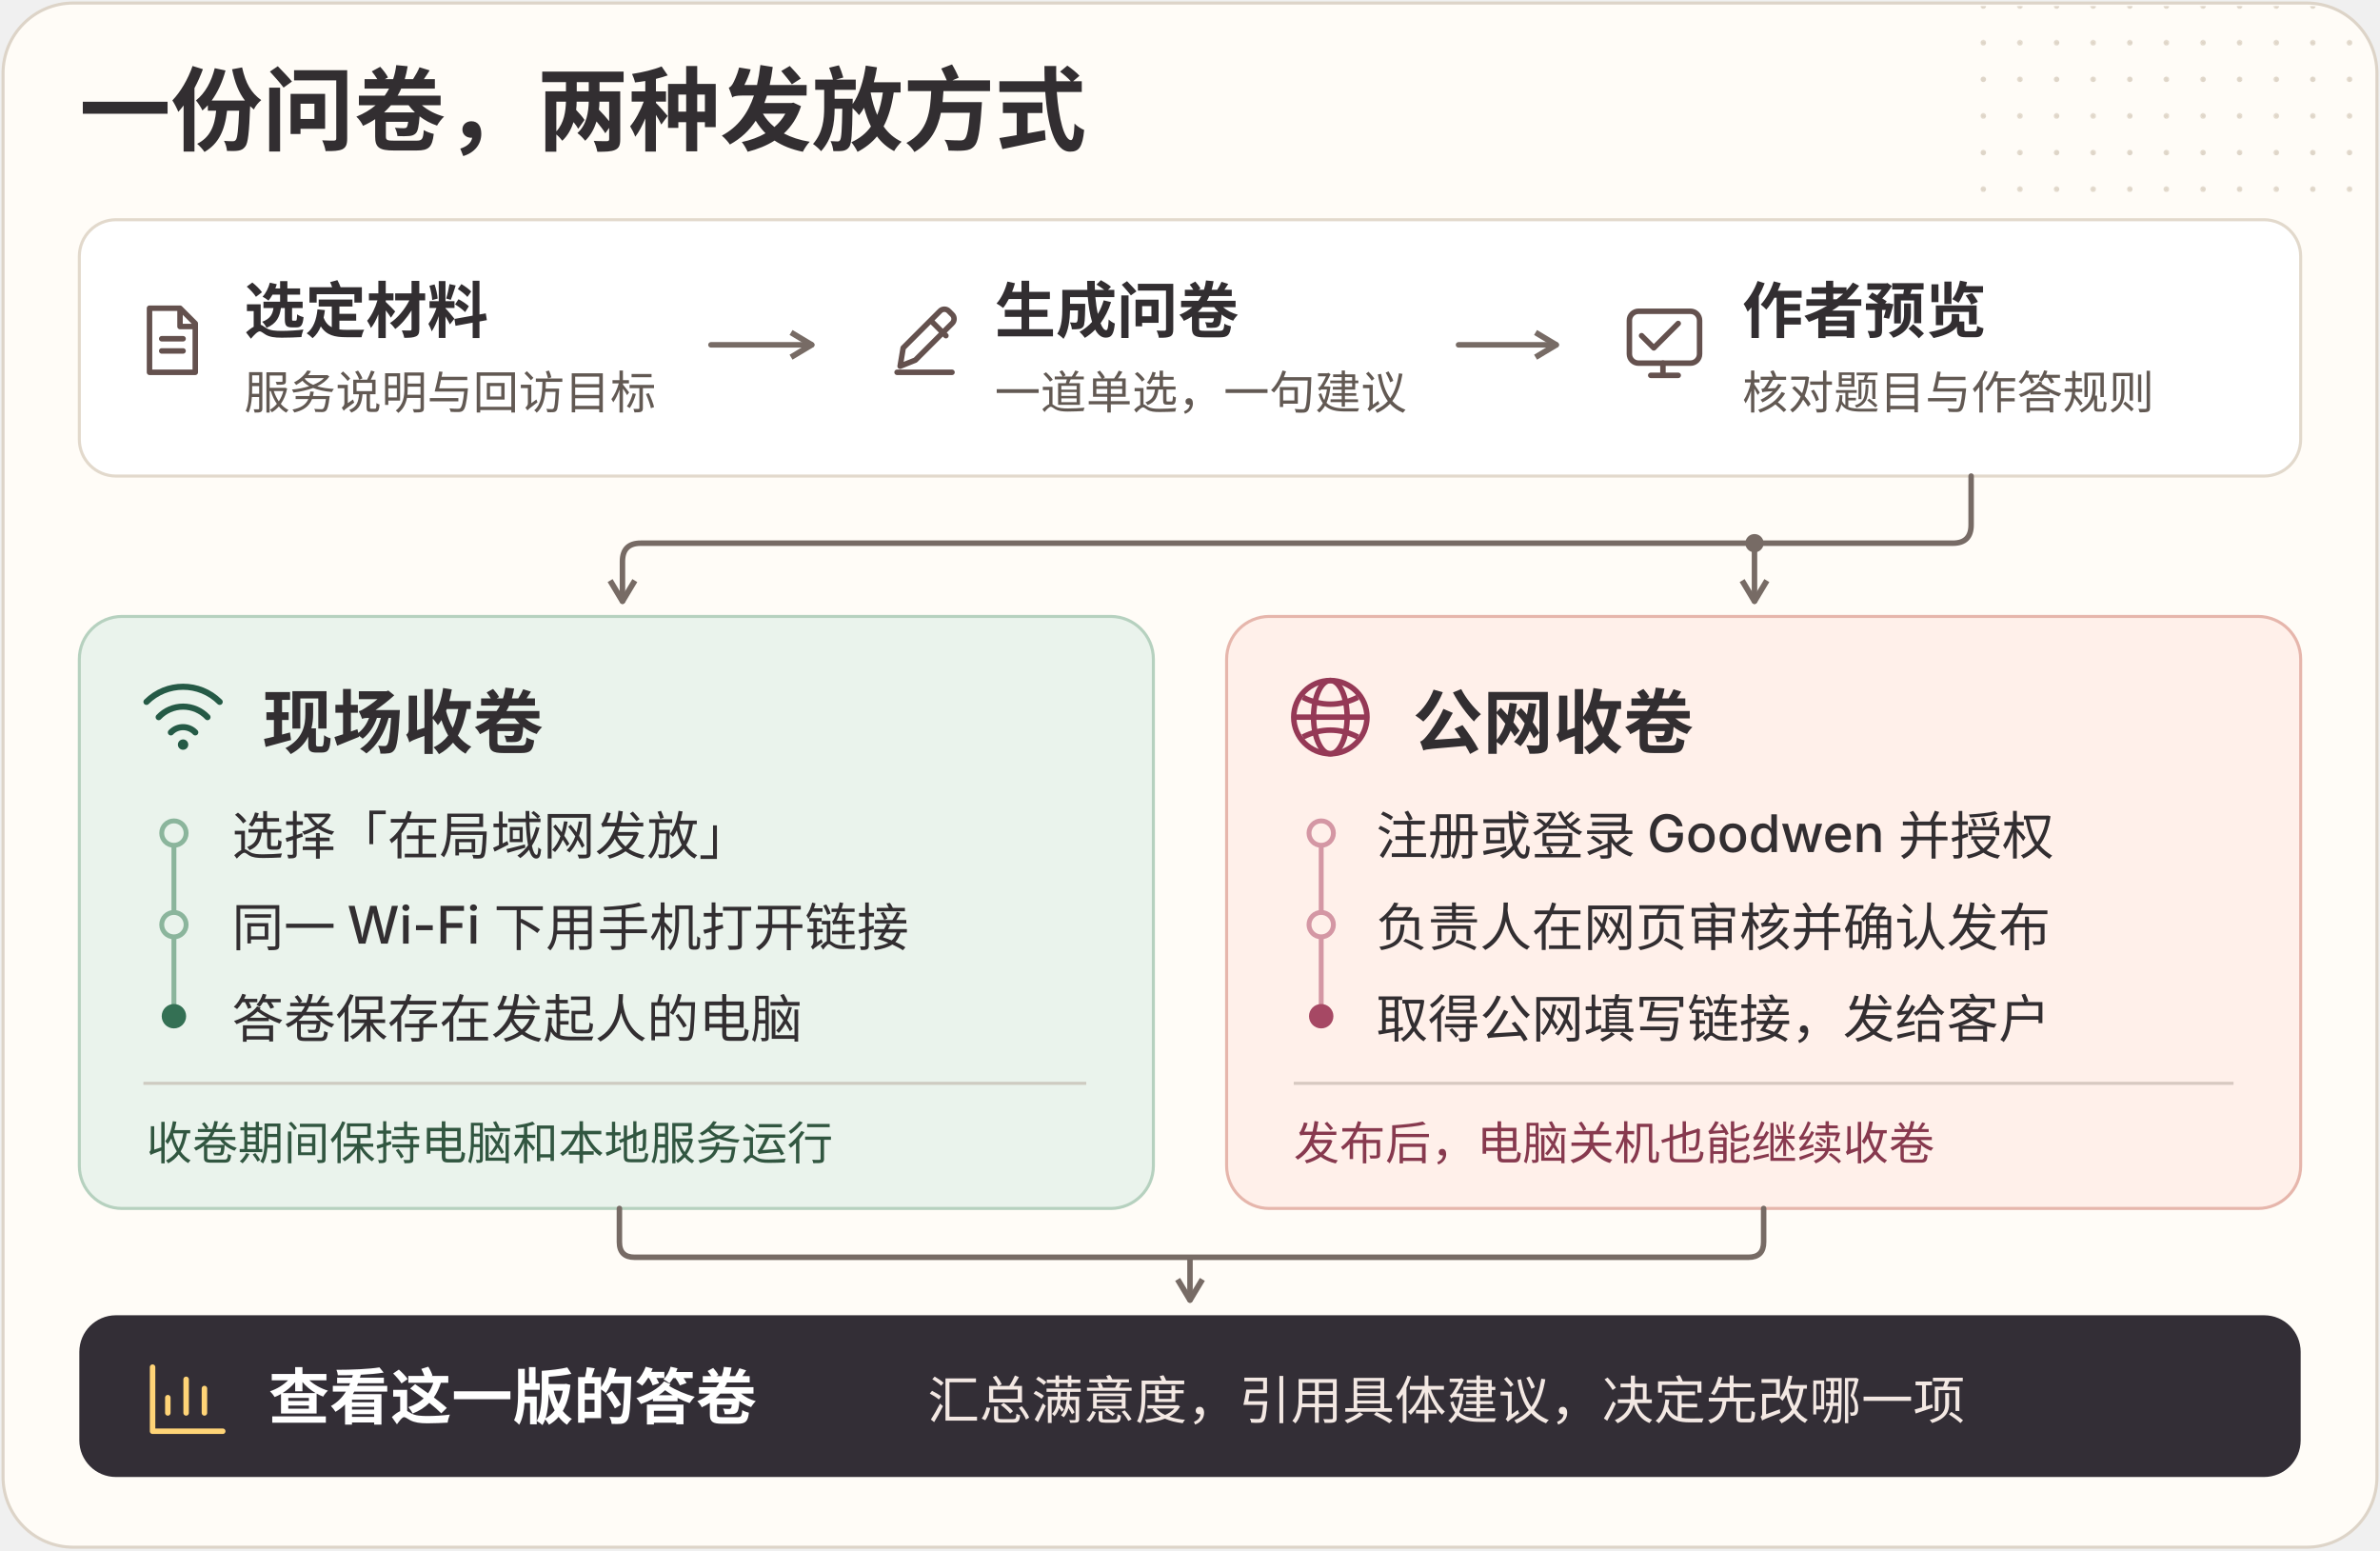
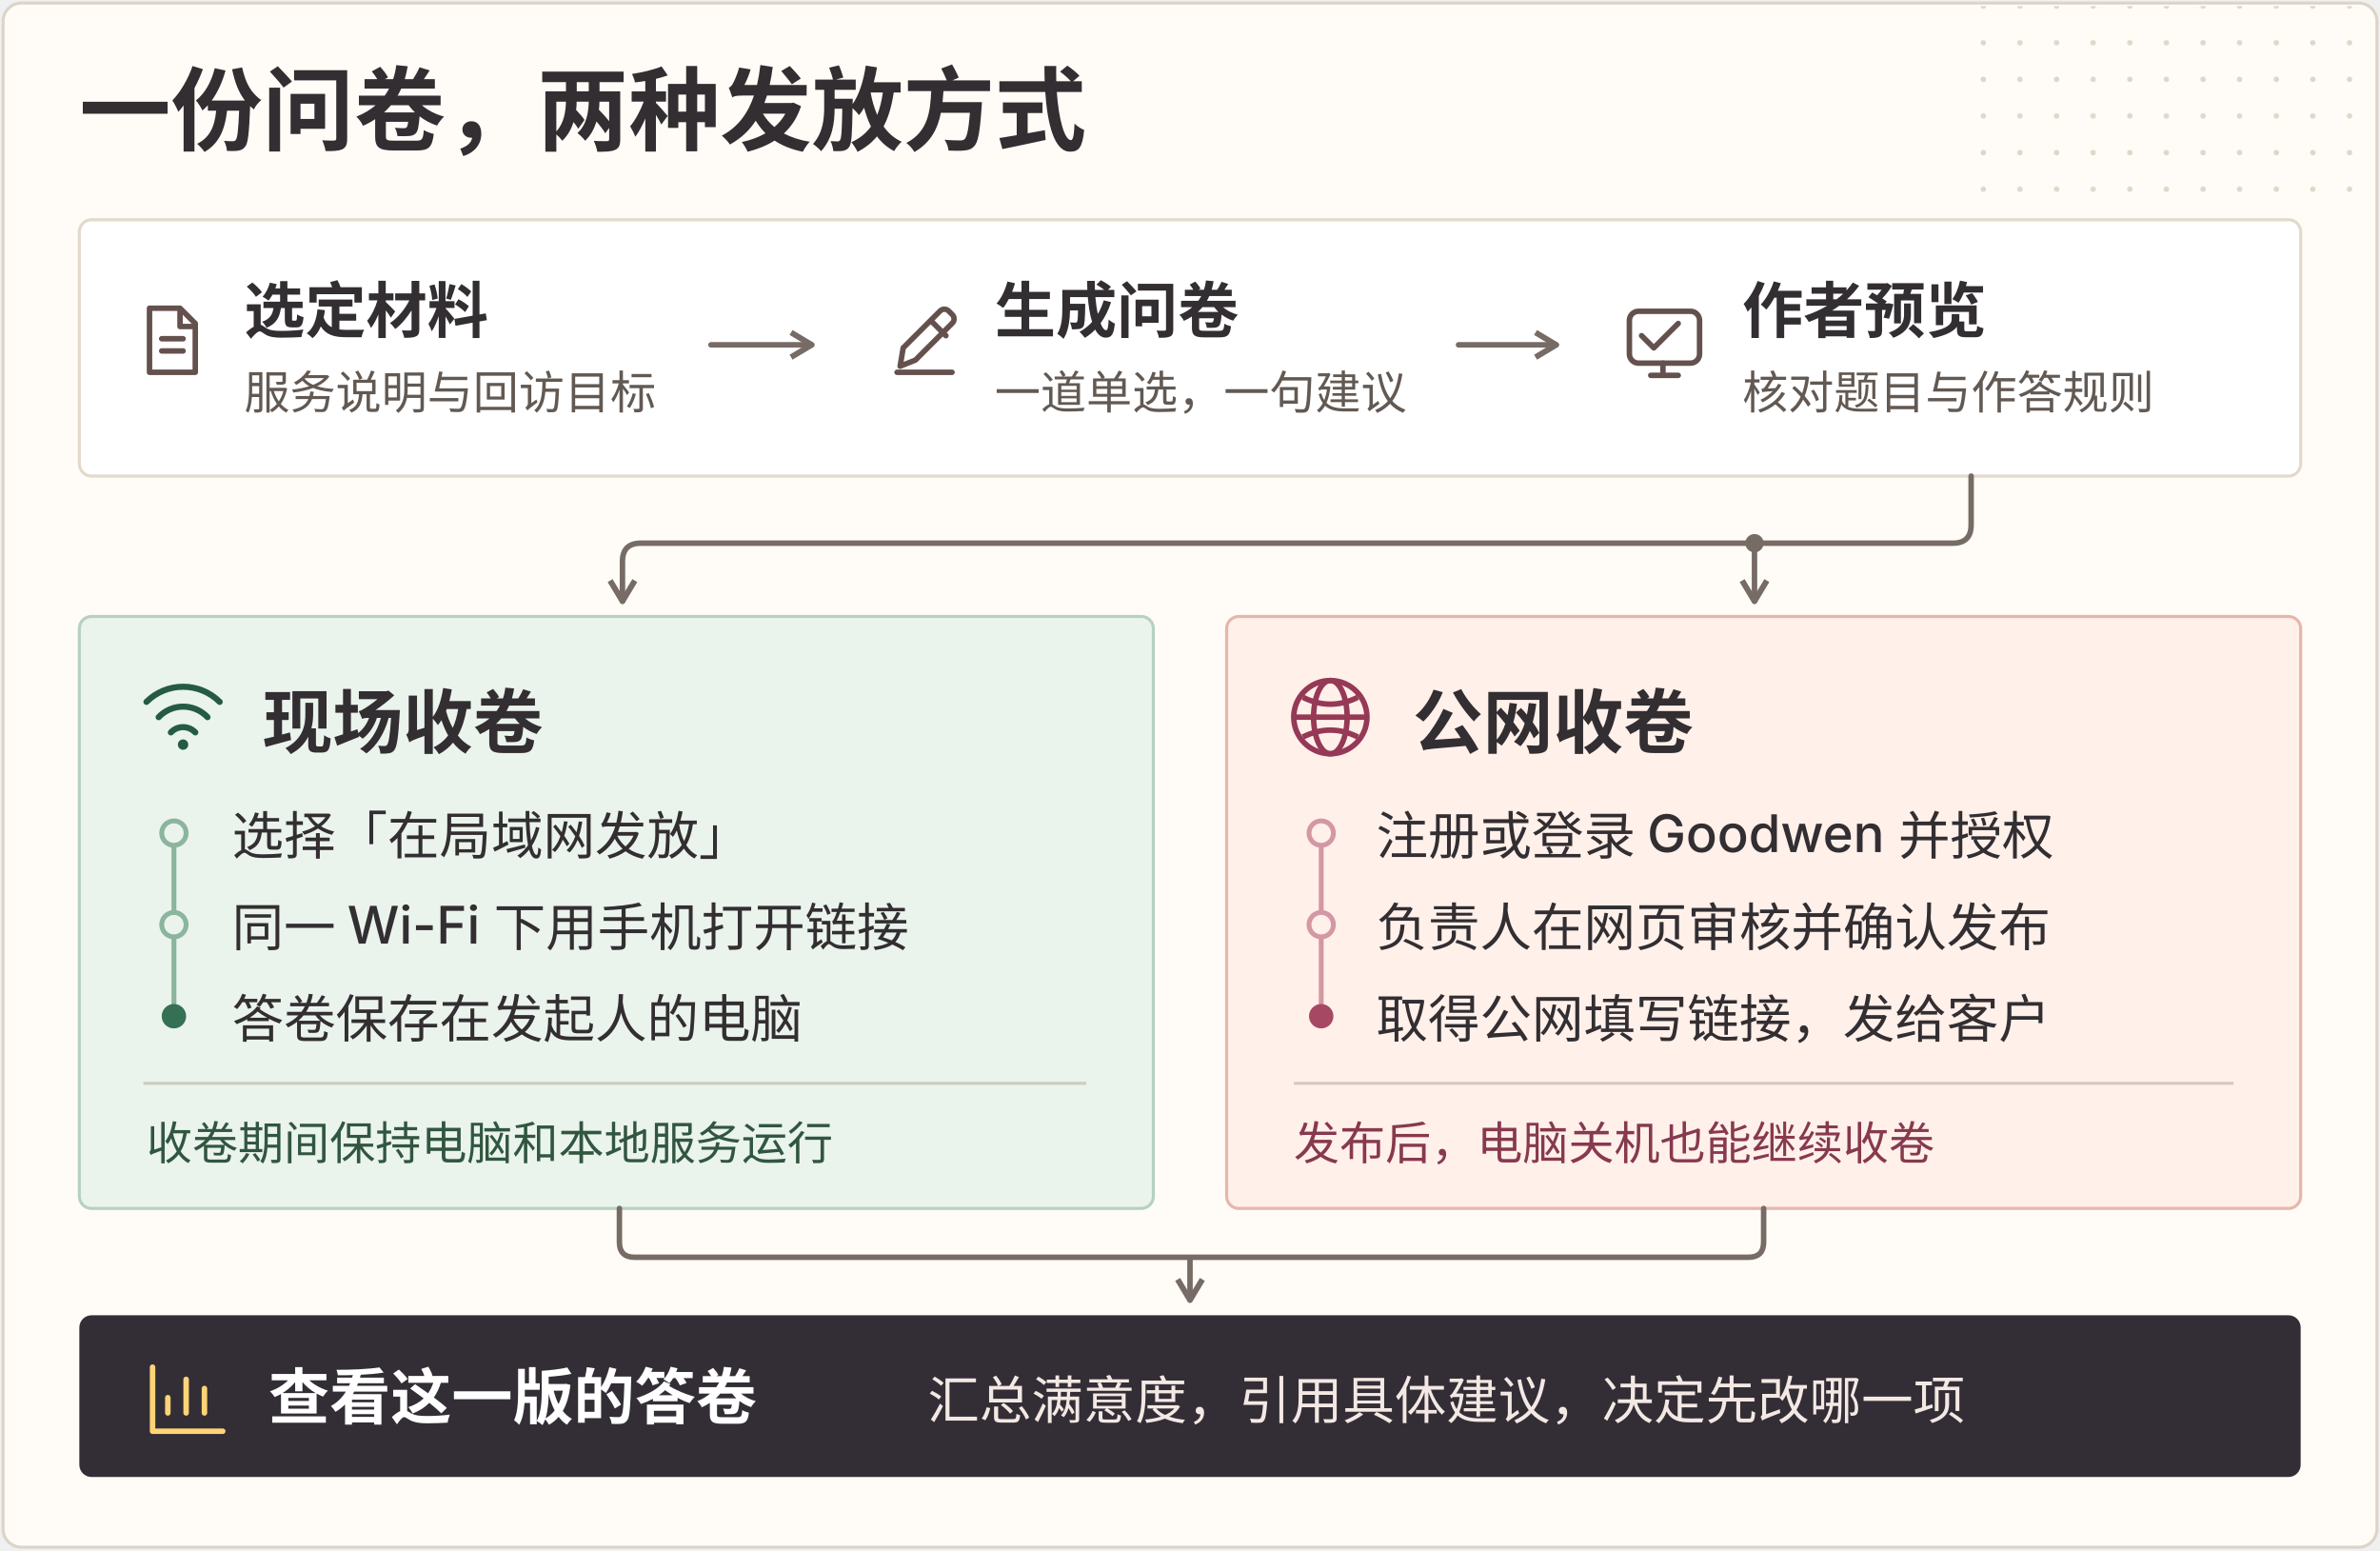
<svg xmlns="http://www.w3.org/2000/svg" width="780" height="508" viewBox="0 0 780 508" role="img" aria-labelledby="title description" lang="zh-CN">
  <defs>
    <pattern id="dots" width="12" height="12" patternUnits="userSpaceOnUse">
      <circle cx="2" cy="2" r=".9" fill="#cabdab" />
    </pattern>
    <marker id="arrow" viewBox="0 0 8 8" markerWidth="6" markerHeight="6" refX="6" refY="4" orient="auto">
      <path d="M1 1l5 3-5 3" fill="none" stroke="#776b65" stroke-width="1.4" stroke-linejoin="round" />
    </marker>
    <g id="document" fill="none" stroke="currentColor" stroke-width="1.8" stroke-linecap="round" stroke-linejoin="round">
      <path d="M6 3h10l5 5v16H6zM16 3v6h5M10 13h7m-7 4h7" />
    </g>
    <g id="pencil" fill="none" stroke="currentColor" stroke-width="1.8" stroke-linecap="round" stroke-linejoin="round">
      <path d="m5 22 1-6L18 4a2 2 0 0 1 3 0l1 1a2 2 0 0 1 0 3L10 20zM15 7l5 5M4 24h18" />
    </g>
    <g id="preview" fill="none" stroke="currentColor" stroke-width="1.8" stroke-linecap="round" stroke-linejoin="round">
      <rect x="2" y="4" width="23" height="17" rx="3" />
      <path d="M9 25h9m-5-4v4m-7-13 4 4 8-8" />
    </g>
    <g id="wifi" fill="none" stroke="currentColor" stroke-width="2" stroke-linecap="round">
      <path d="M2 9a17 17 0 0 1 24 0M6 14a11 11 0 0 1 16 0m-12 5a5.5 5.5 0 0 1 8 0" />
      <circle cx="14" cy="23" r="1.7" fill="currentColor" stroke="none" />
    </g>
    <g id="world" fill="none" stroke="currentColor" stroke-width="1.8">
      <circle cx="14" cy="14" r="12" />
      <ellipse cx="14" cy="14" rx="5.5" ry="12" />
      <path d="M2 14h24M5 7.5c6 3 12 3 18 0M5 20.5c6-3 12-3 18 0" />
    </g>
    <g id="results" fill="none" stroke="currentColor" stroke-width="1.8" stroke-linecap="round" stroke-linejoin="round">
      <path d="M3 3v21h23M8 18v-5m6 5V7m6 11v-8" />
    </g>
    <style>
      text{font-family:Inter,"Noto Sans CJK SC","PingFang SC","Microsoft YaHei",sans-serif;fill:#322e31}
      .title{font-size:30px;font-weight:750}.step{font-size:20px;font-weight:700}.sub{font-size:15px;fill:#625953}
      .lane{font-size:23px;font-weight:720}.row{font-size:17px;font-weight:520}.note{font-size:15px}
      .connector{fill:none;stroke:#776b65;stroke-width:1.8;stroke-linecap:round;stroke-linejoin:round}
    </style>
  </defs>
-   <rect x="1" y="1" width="778" height="506" rx="23" fill="#fffcf7" stroke="#ddd4c8" />
-   <path d="M643 2h114a20 20 0 0 1 20 20v46H643z" fill="url(#dots)" opacity=".62" />
+   <rect x="1" y="1" width="778" height="506" rx="6" fill="#fffcf7" stroke="#ddd4c8" />
+   <path d="M643 2h129a5 5 0 0 1 5 5v61H643z" fill="url(#dots)" opacity=".62" />
  <text class="title" x="26" y="47">一份问卷，两种发放方式</text>
-   <rect x="26" y="72" width="728" height="84" rx="12" fill="#fff" stroke="#e2d9cc" />
+   <rect x="26" y="72" width="728" height="84" rx="4" fill="#fff" stroke="#e2d9cc" />
  <g color="#64514e">
    <use href="#document" x="43" y="98" />
    <use href="#pencil" x="290" y="98" />
    <use href="#preview" x="532" y="98" />
  </g>
  <text class="step" x="80" y="109">选定材料</text>
  <text class="sub" x="80" y="134">服务说明与回访目标</text>
  <text class="step" x="326" y="109">生成问卷</text>
  <text class="sub" x="326" y="134">一道单选，一句建议</text>
  <text class="step" x="571" y="109">作者预览</text>
  <text class="sub" x="571" y="134">核对题目与作答规则</text>
  <g class="connector" marker-end="url(#arrow)">
    <path d="M233 113h33" />
    <path d="M478 113h32" />
  </g>
  <path class="connector" d="M646 156v16q0 6-6 6H210q-6 0-6 6v13" marker-end="url(#arrow)" />
  <path class="connector" d="M575 178v19" marker-end="url(#arrow)" />
  <circle cx="575" cy="178" r="3" fill="#776b65" />
-   <rect x="26" y="202" width="352" height="194" rx="14" fill="#eaf3ec" stroke="#b6d1bf" />
-   <rect x="402" y="202" width="352" height="194" rx="14" fill="#fff0ea" stroke="#e6b6ac" />
+   <rect x="26" y="202" width="352" height="194" rx="4" fill="#eaf3ec" stroke="#b6d1bf" />
+   <rect x="402" y="202" width="352" height="194" rx="4" fill="#fff0ea" stroke="#e6b6ac" />
  <g color="#255a46">
    <use href="#wifi" x="46" y="221" />
  </g>
  <g color="#953956">
    <use href="#world" x="422" y="221" />
  </g>
  <text class="lane" x="86" y="245">现场收卷</text>
  <text class="lane" x="463" y="245">公网收卷</text>
  <g fill="none" stroke="#8bb59c" stroke-width="1.6">
    <path d="M57 270v64" />
    <circle cx="57" cy="273" r="4" fill="#eaf3ec" />
    <circle cx="57" cy="303" r="4" fill="#eaf3ec" />
    <circle cx="57" cy="333" r="4" fill="#347054" stroke="none" />
  </g>
  <g fill="none" stroke="#d497a4" stroke-width="1.6">
    <path d="M433 270v64" />
    <circle cx="433" cy="273" r="4" fill="#fff0ea" />
    <circle cx="433" cy="303" r="4" fill="#fff0ea" />
    <circle cx="433" cy="333" r="4" fill="#a64864" stroke="none" />
  </g>
  <g class="row">
    <text x="76" y="280">选择「在局域网发放」</text>
    <text x="76" y="310">同一 Wi-Fi 下用手机打开链接</text>
    <text x="76" y="340">答卷保存在发起人的电脑</text>
    <text x="451" y="280">注册或登录 Goodwen 并授权</text>
    <text x="451" y="310">负责人在网页审核并确认发布</text>
    <text x="451" y="340">取得公网填写链接，发给客户</text>
  </g>
  <path d="M47 355h309m68 0h308" fill="none" stroke="#b7a99e" opacity=".55" />
  <text class="note" x="48" y="380" style="fill:#315640">收卷期间保持电脑和本地服务运行</text>
  <text class="note" x="424" y="380" style="fill:#87394e">发布后，电脑关机也能继续收卷</text>
  <path class="connector" d="M203 396v11q0 5 5 5h365q5 0 5-5v-11M390 412v14" marker-end="url(#arrow)" />
-   <rect x="26" y="431" width="728" height="53" rx="12" fill="#332e36" />
+   <rect x="26" y="431" width="728" height="53" rx="4" fill="#332e36" />
  <g color="#ffd477">
    <use href="#results" x="47" y="445" />
  </g>
  <text x="88" y="465" style="font-size:20px;font-weight:700;fill:white">查看这一版的答卷</text>
  <text x="304" y="465" style="font-size:17px;fill:#f3e8e3">汇总满意度，引用具体建议，决定先改哪一项</text>
</svg>
